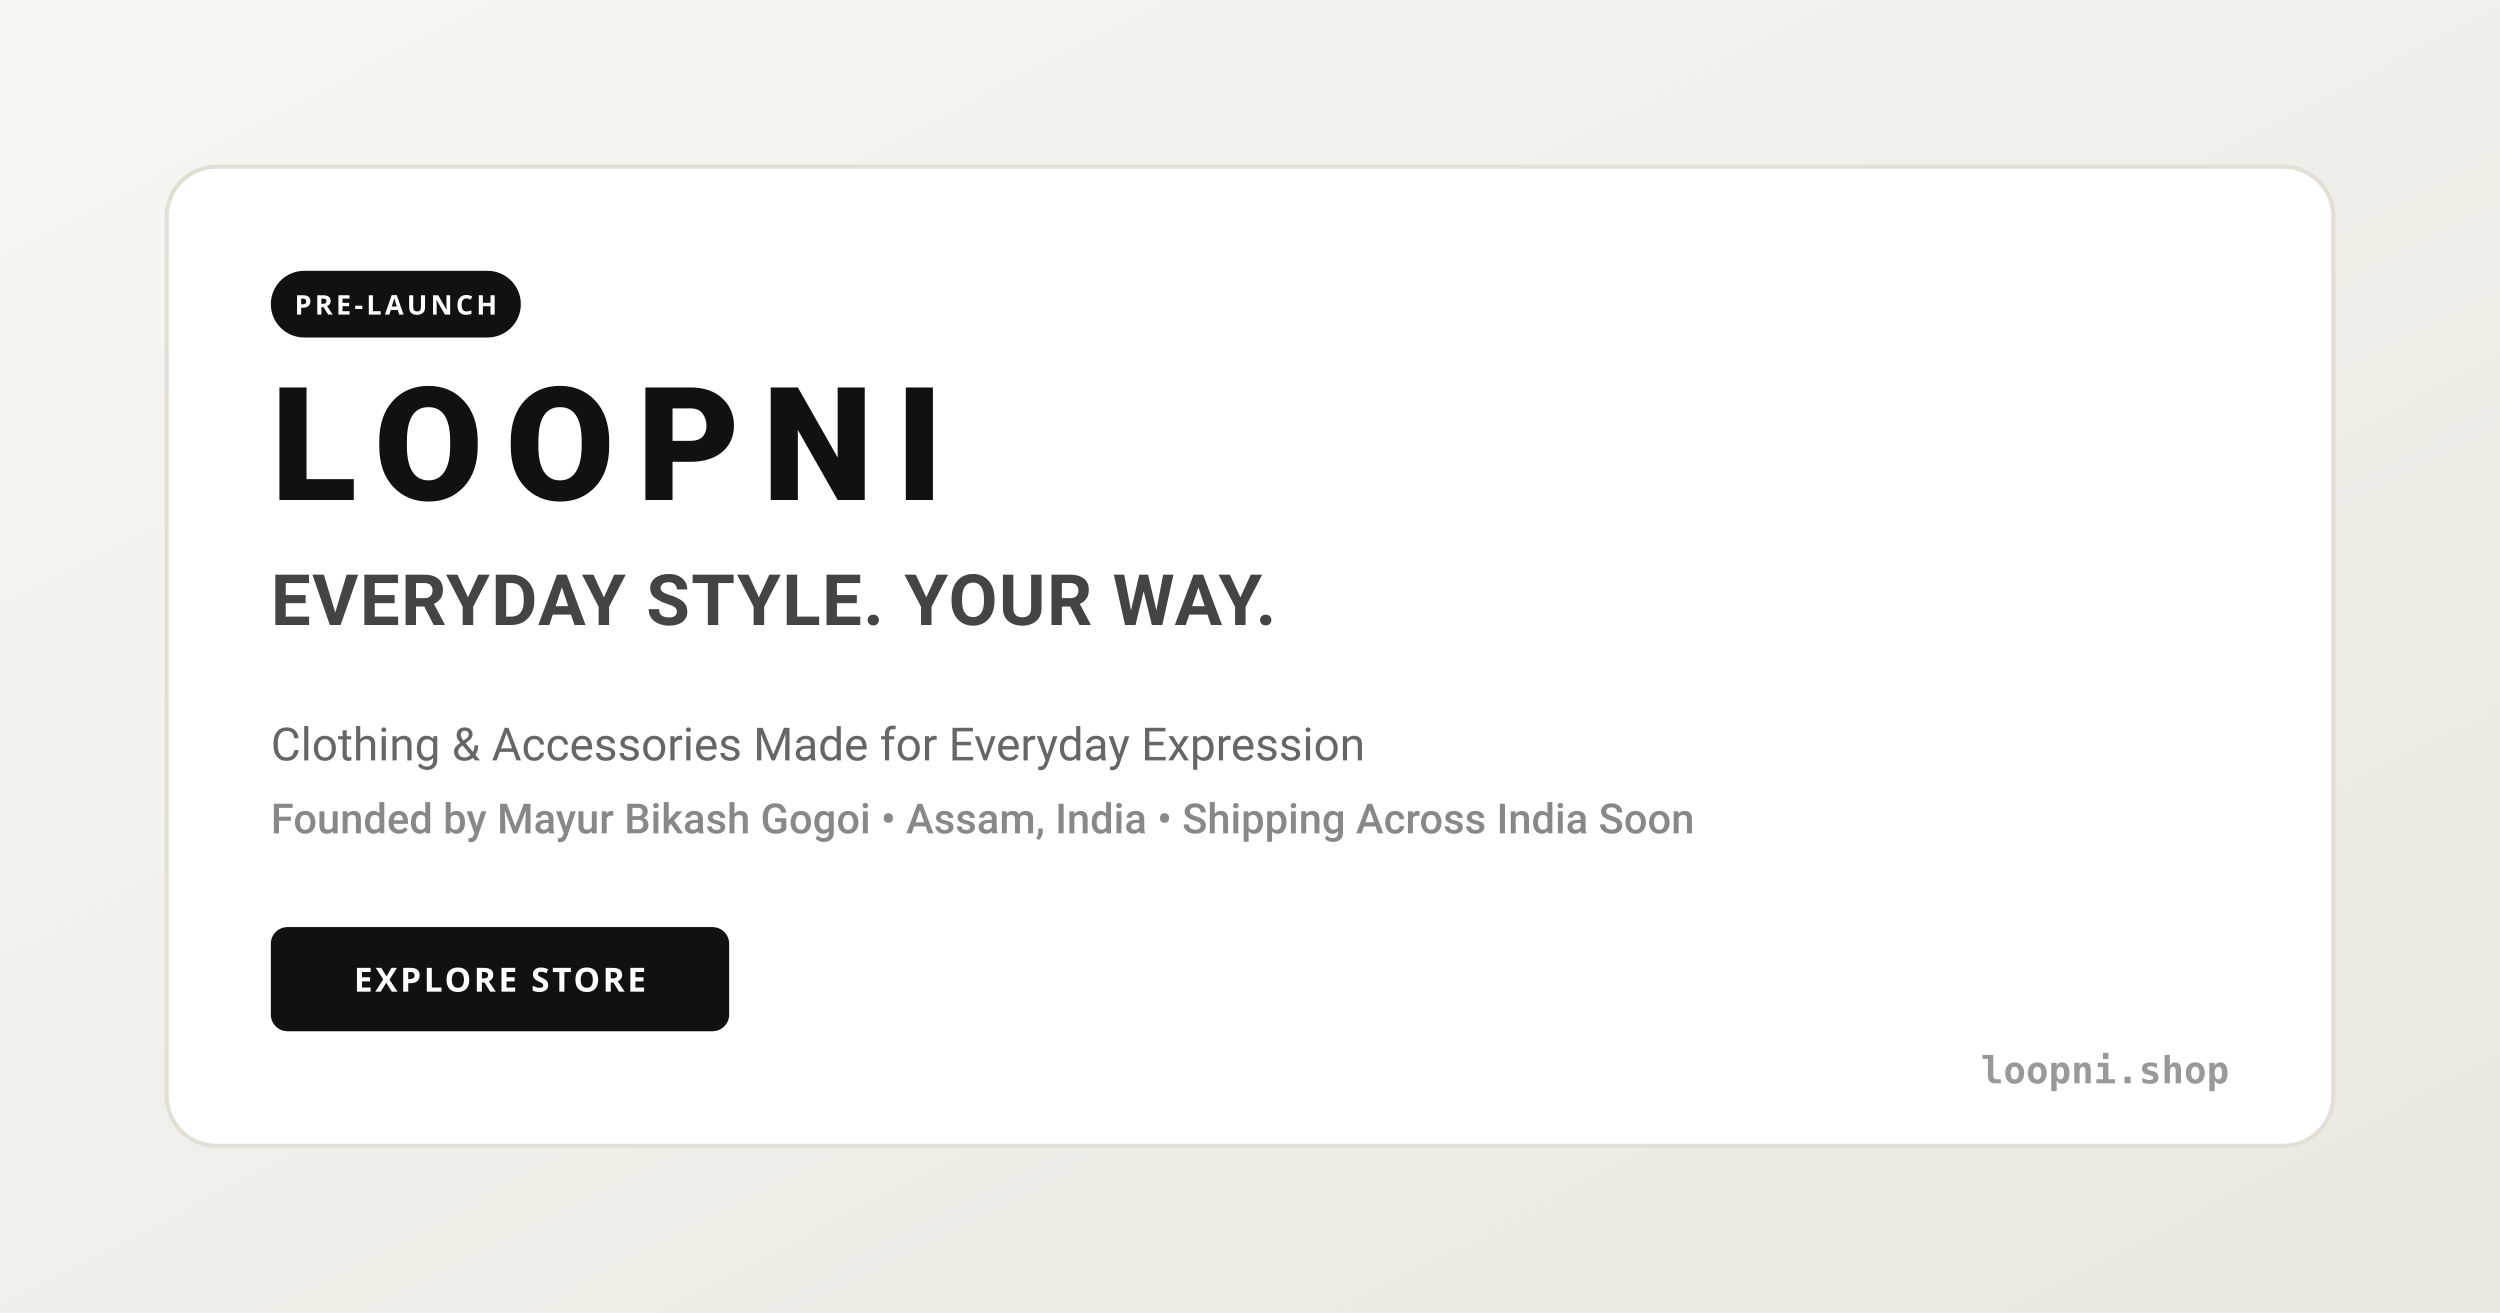
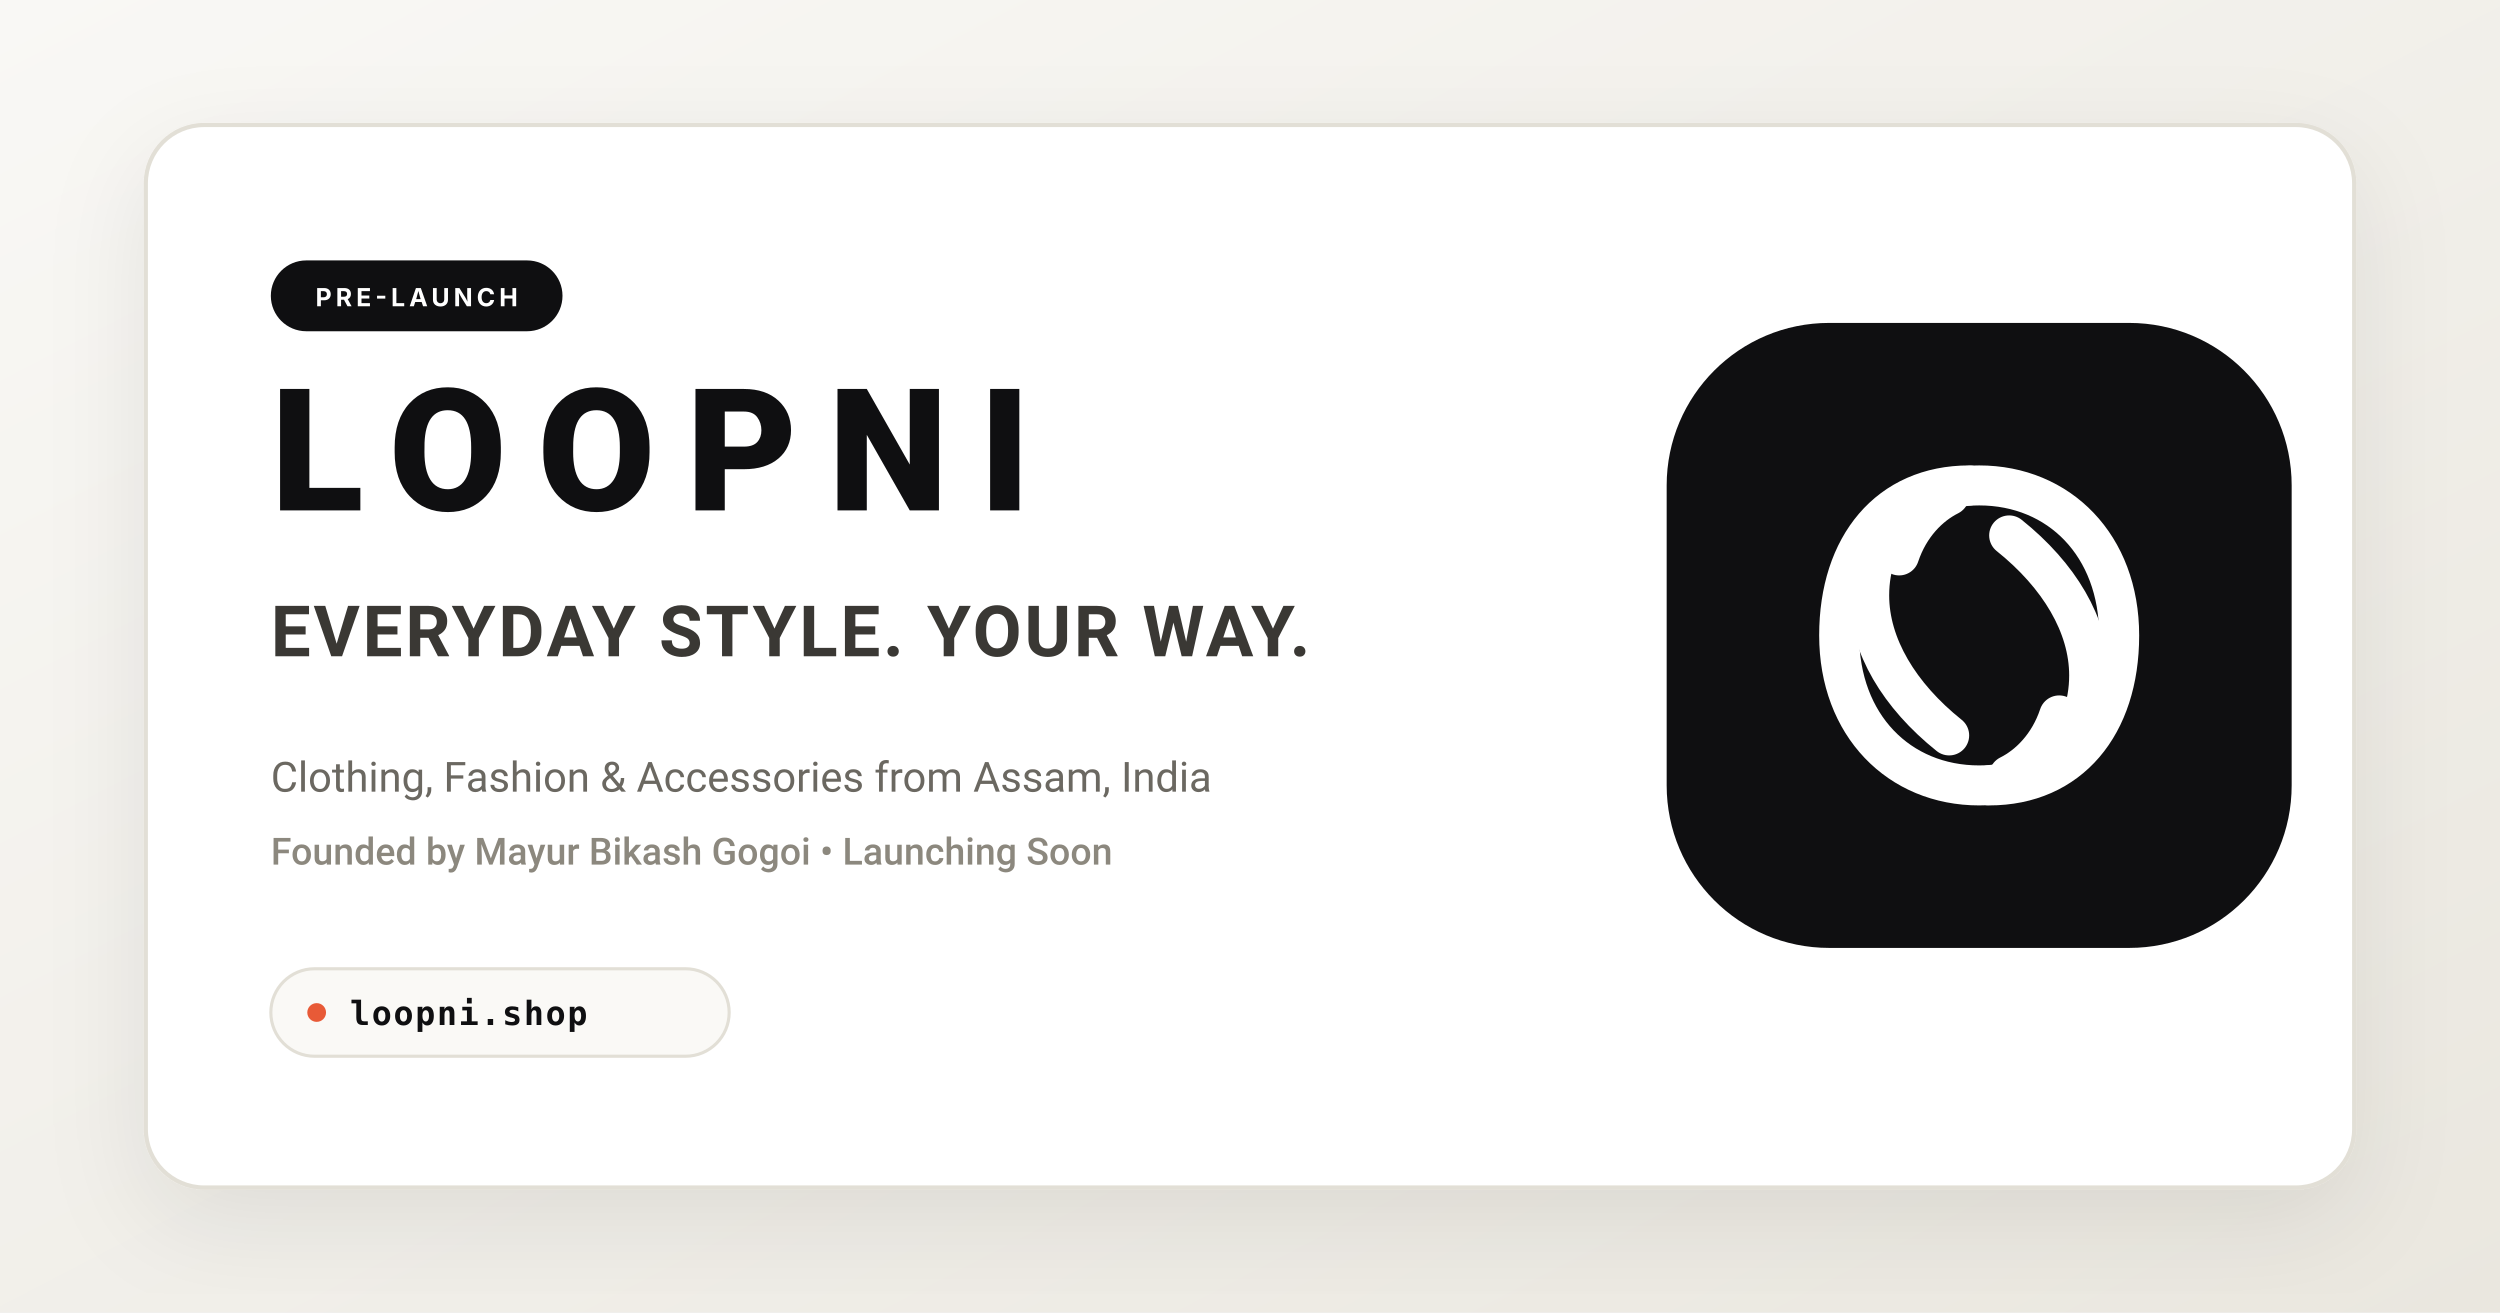
<svg xmlns="http://www.w3.org/2000/svg" viewBox="0 0 1200 630" width="1200" height="630">
  <defs>
-     <linearGradient id="bg" x1="0%" y1="0%" x2="100%" y2="100%">
-       <stop offset="0%" stop-color="#F7F6F2" />
+     <linearGradient id="bgGrad" x1="0%" y1="0%" x2="100%" y2="100%">
+       <stop offset="0%" stop-color="#F9F8F5" />
      <stop offset="100%" stop-color="#EAE7DF" />
    </linearGradient>
-     <linearGradient id="cardGrad" x1="0%" y1="0%" x2="100%" y2="100%">
-       <stop offset="0%" stop-color="#1A1A1A" />
-       <stop offset="100%" stop-color="#0D0D0D" />
-     </linearGradient>
+     <filter id="cardShadow" x="-10%" y="-10%" width="120%" height="120%">
+       <feDropShadow dx="0" dy="16" stdDeviation="24" flood-color="#000000" flood-opacity="0.08" />
+     </filter>
  </defs>
-   <rect width="1200" height="630" fill="url(#bg)" />
-   <rect x="80" y="80" width="1040" height="470" rx="24" fill="#FFFFFF" stroke="#E2DFD6" stroke-width="2" />
-   <rect x="130" y="130" width="120" height="32" rx="16" fill="#111111" />
-   <text x="190" y="151" font-family="sans-serif" font-size="13" font-weight="700" fill="#FFFFFF" text-anchor="middle" letter-spacing="0.12em">PRE-LAUNCH</text>
-   <text x="130" y="240" font-family="-apple-system, BlinkMacSystemFont, 'Segoe UI', Roboto, sans-serif" font-size="76" font-weight="900" fill="#111111" letter-spacing="0.14em">LOOPNI</text>
-   <text x="130" y="300" font-family="-apple-system, BlinkMacSystemFont, 'Segoe UI', Roboto, sans-serif" font-size="34" font-weight="700" fill="#444444" letter-spacing="0.02em">EVERYDAY STYLE. YOUR WAY.</text>
-   <text x="130" y="365" font-family="-apple-system, BlinkMacSystemFont, 'Segoe UI', Roboto, sans-serif" font-size="22" font-weight="400" fill="#666666">
-     Clothing &amp; Accessories Made for Everyday Expression
+   <rect width="1200" height="630" fill="url(#bgGrad)" />
+   <rect x="70" y="60" width="1060" height="510" rx="28" fill="#FFFFFF" stroke="#E2DFD6" stroke-width="2" filter="url(#cardShadow)" />
+   <rect x="130" y="125" width="140" height="34" rx="17" fill="#0F0F11" />
+   <text x="200" y="147" font-family="-apple-system, BlinkMacSystemFont, sans-serif" font-size="12" font-weight="700" fill="#FFFFFF" text-anchor="middle" letter-spacing="0.16em">PRE-LAUNCH</text>
+   <text x="130" y="245" font-family="-apple-system, BlinkMacSystemFont, 'Segoe UI', Roboto, sans-serif" font-size="82" font-weight="900" fill="#0F0F11" letter-spacing="0.18em">LOOPNI</text>
+   <text x="130" y="315" font-family="-apple-system, BlinkMacSystemFont, 'Segoe UI', Roboto, sans-serif" font-size="34" font-weight="700" fill="#3A3834" letter-spacing="0.04em">EVERYDAY STYLE. YOUR WAY.</text>
+   <text x="130" y="380" font-family="-apple-system, BlinkMacSystemFont, 'Segoe UI', Roboto, sans-serif" font-size="20" font-weight="400" fill="#6B6861">
+     Clothing, Fashion &amp; Accessories from Assam, India
  </text>
-   <text x="130" y="400" font-family="-apple-system, BlinkMacSystemFont, 'Segoe UI', Roboto, sans-serif" font-size="20" font-weight="500" fill="#888888">
-     Founded by Mayur Bikash Gogoi • Assam, India • Shipping Across India Soon
+   <text x="130" y="415" font-family="-apple-system, BlinkMacSystemFont, 'Segoe UI', Roboto, sans-serif" font-size="18" font-weight="500" fill="#8C887E">
+     Founded by Mayur Bikash Gogoi • Launching Soon
  </text>
-   <rect x="130" y="445" width="220" height="50" rx="8" fill="#111111" />
-   <text x="240" y="476" font-family="sans-serif" font-size="16" font-weight="700" fill="#FFFFFF" text-anchor="middle" letter-spacing="0.08em">EXPLORE STORE</text>
-   <text x="1070" y="520" font-family="monospace" font-size="18" font-weight="600" fill="#999999" text-anchor="end">loopni.shop</text>
+   <rect x="130" y="465" width="220" height="42" rx="21" fill="#FAF9F6" stroke="#E2DFD6" stroke-width="1.5" />
+   <circle cx="152" cy="486" r="4.5" fill="#E85A37" />
+   <text x="168" y="492" font-family="monospace" font-size="16" font-weight="700" fill="#0F0F11" letter-spacing="0.05em">loopni.shop</text>
+   <g transform="translate(800, 155) scale(3.0)">
+     <rect width="100" height="100" rx="26" fill="#0F0F11" />
+     <g transform="translate(10, 10) scale(0.8)">
+       <g fill="none" stroke="#FFFFFF" stroke-width="8" stroke-linecap="round" stroke-linejoin="round">
+         <path d="M 48 20 C 32 20 22 32 22 50 C 22 68 34 80 50 80 C 64 80 72 70 72 58 C 72 48 66 38 56 30" />
+         <path d="M 44 22 C 40 24 36 28 34 34" />
+         <path d="M 52 80 C 68 80 78 68 78 50 C 78 32 66 20 50 20 C 36 20 28 30 28 42 C 28 52 34 62 44 70" />
+         <path d="M 56 78 C 60 76 64 72 66 66" />
+       </g>
+     </g>
+   </g>
</svg>
